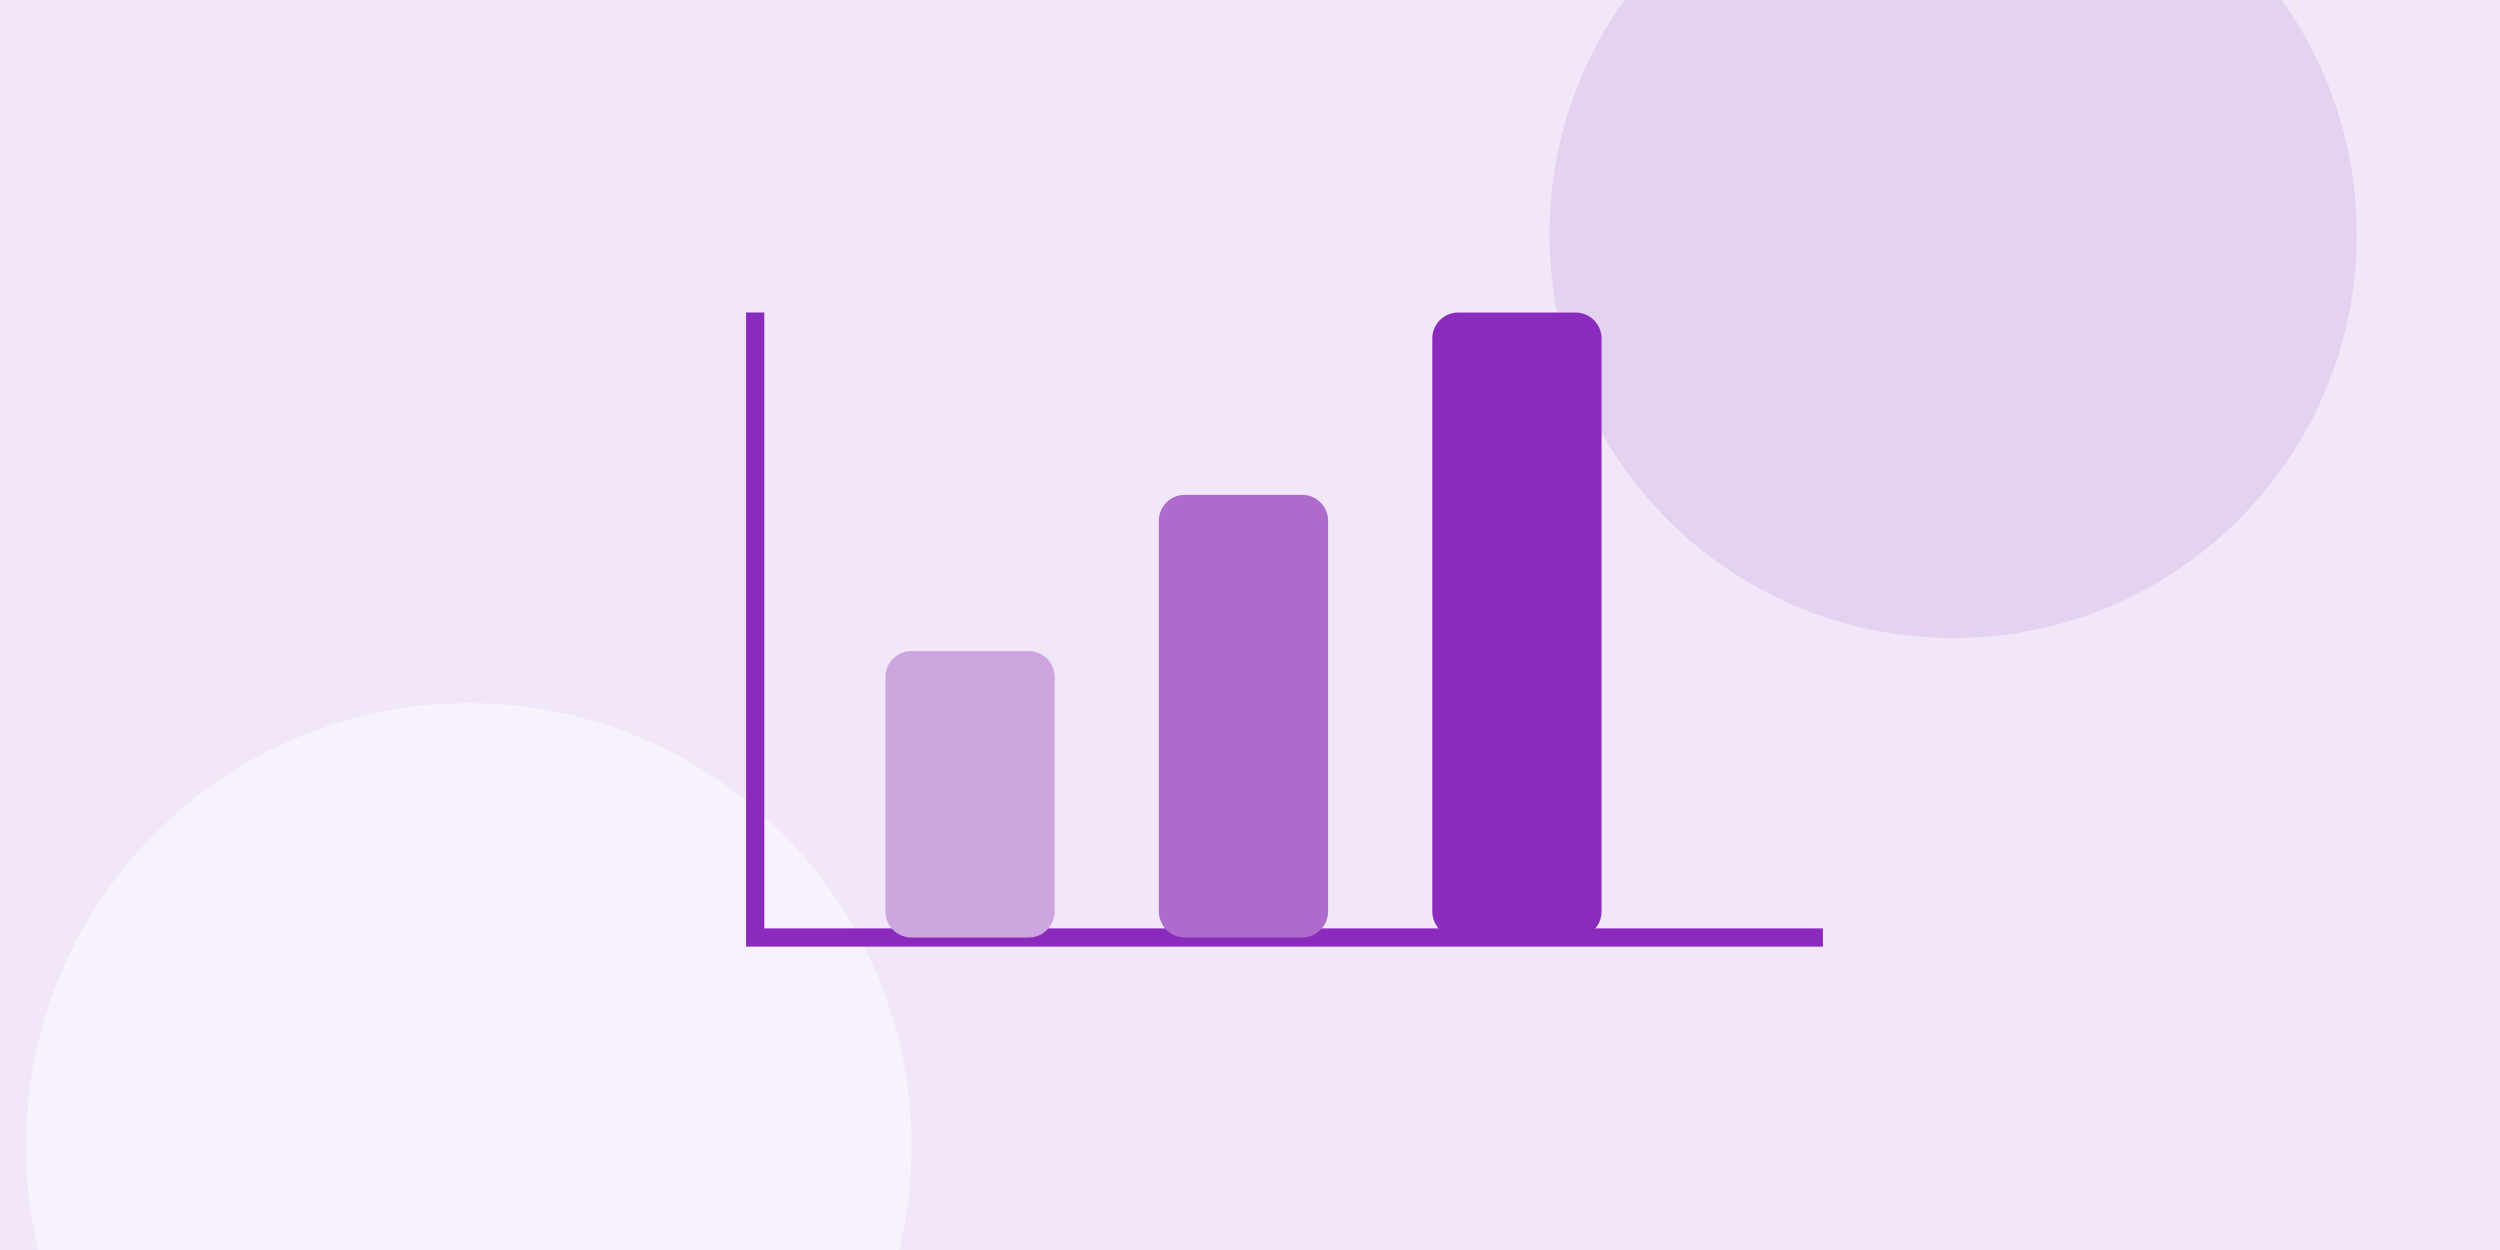
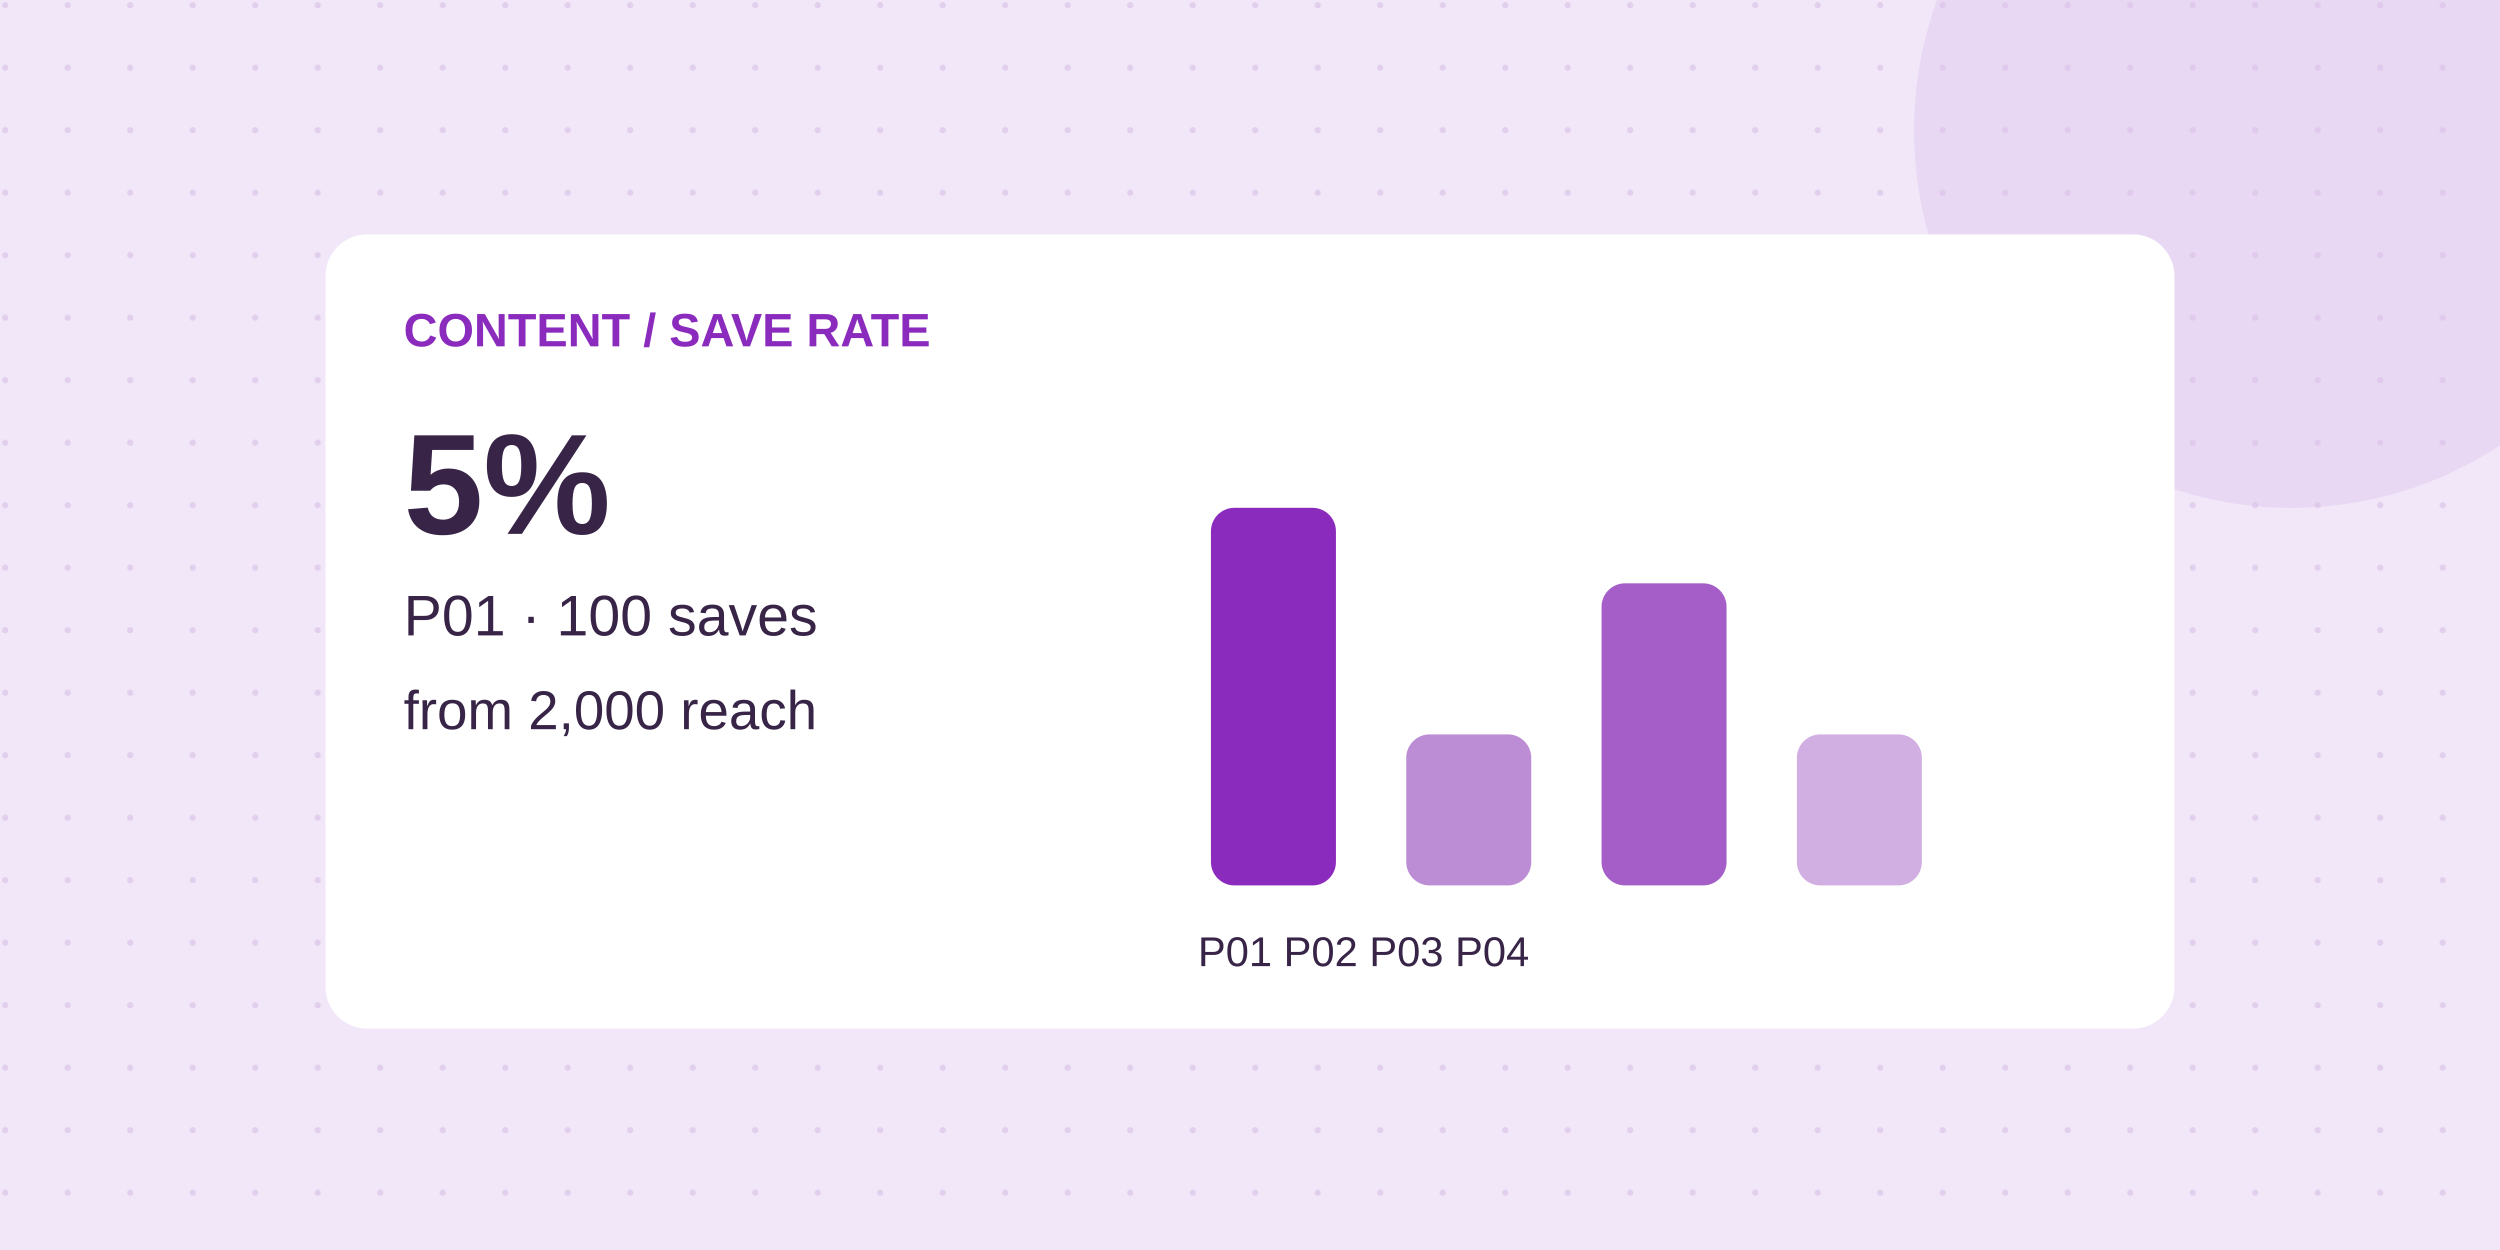
<svg xmlns="http://www.w3.org/2000/svg" viewBox="0 0 960 480">
+   <defs>
+     <pattern id="dots" width="24" height="24" patternUnits="userSpaceOnUse">
+       <circle cx="2" cy="2" r="1.2" fill="#b990cf" opacity=".28" />
+     </pattern>
+   </defs>
  <rect width="960" height="480" fill="#f1e7f8" />
-   <circle cx="750" cy="90" r="155" fill="#e5d2f0" />
-   <circle cx="180" cy="440" r="170" fill="#f8f2fc" />
-   <path d="M290 120v240h410" fill="none" stroke="#8b2bbd" stroke-width="7" />
-   <rect x="340" y="250" width="65" height="110" rx="10" fill="#cda6df" />
-   <rect x="445" y="190" width="65" height="170" rx="10" fill="#ad6ccc" />
-   <rect x="550" y="120" width="65" height="240" rx="10" fill="#8b2bbd" />
+   <rect width="960" height="480" fill="url(#dots)" />
+   <circle cx="880" cy="50" r="145" fill="#dcc0ec" opacity=".4" />
+   <rect x="125" y="90" width="710" height="305" rx="16" fill="#fff" />
+   <text x="155" y="133" font-family="Arial,sans-serif" font-size="18" fill="#8b2bbd" font-weight="700">CONTENT / SAVE RATE</text>
+   <text x="155" y="205" font-family="Arial,sans-serif" font-size="55" fill="#372447" font-weight="700">5%</text>
+   <text x="155" y="244" font-family="Arial,sans-serif" font-size="22" fill="#372447" font-weight="500">P01 · 100 saves</text>
+   <text x="155" y="280" font-family="Arial,sans-serif" font-size="21" fill="#372447" font-weight="500">from 2,000 reach</text>
+   <rect x="465" y="195" width="48" height="145" rx="9" fill="#8b2bbd" />
+   <rect x="540" y="282" width="48" height="58" rx="9" fill="#bc8dd4" />
+   <rect x="615" y="224" width="48" height="116" rx="9" fill="#a55dc7" />
+   <rect x="690" y="282" width="48" height="58" rx="9" fill="#d1afe3" />
+   <text x="460" y="371" font-family="Arial,sans-serif" font-size="16" fill="#372447" font-weight="500">P01   P02   P03   P04</text>
</svg>
